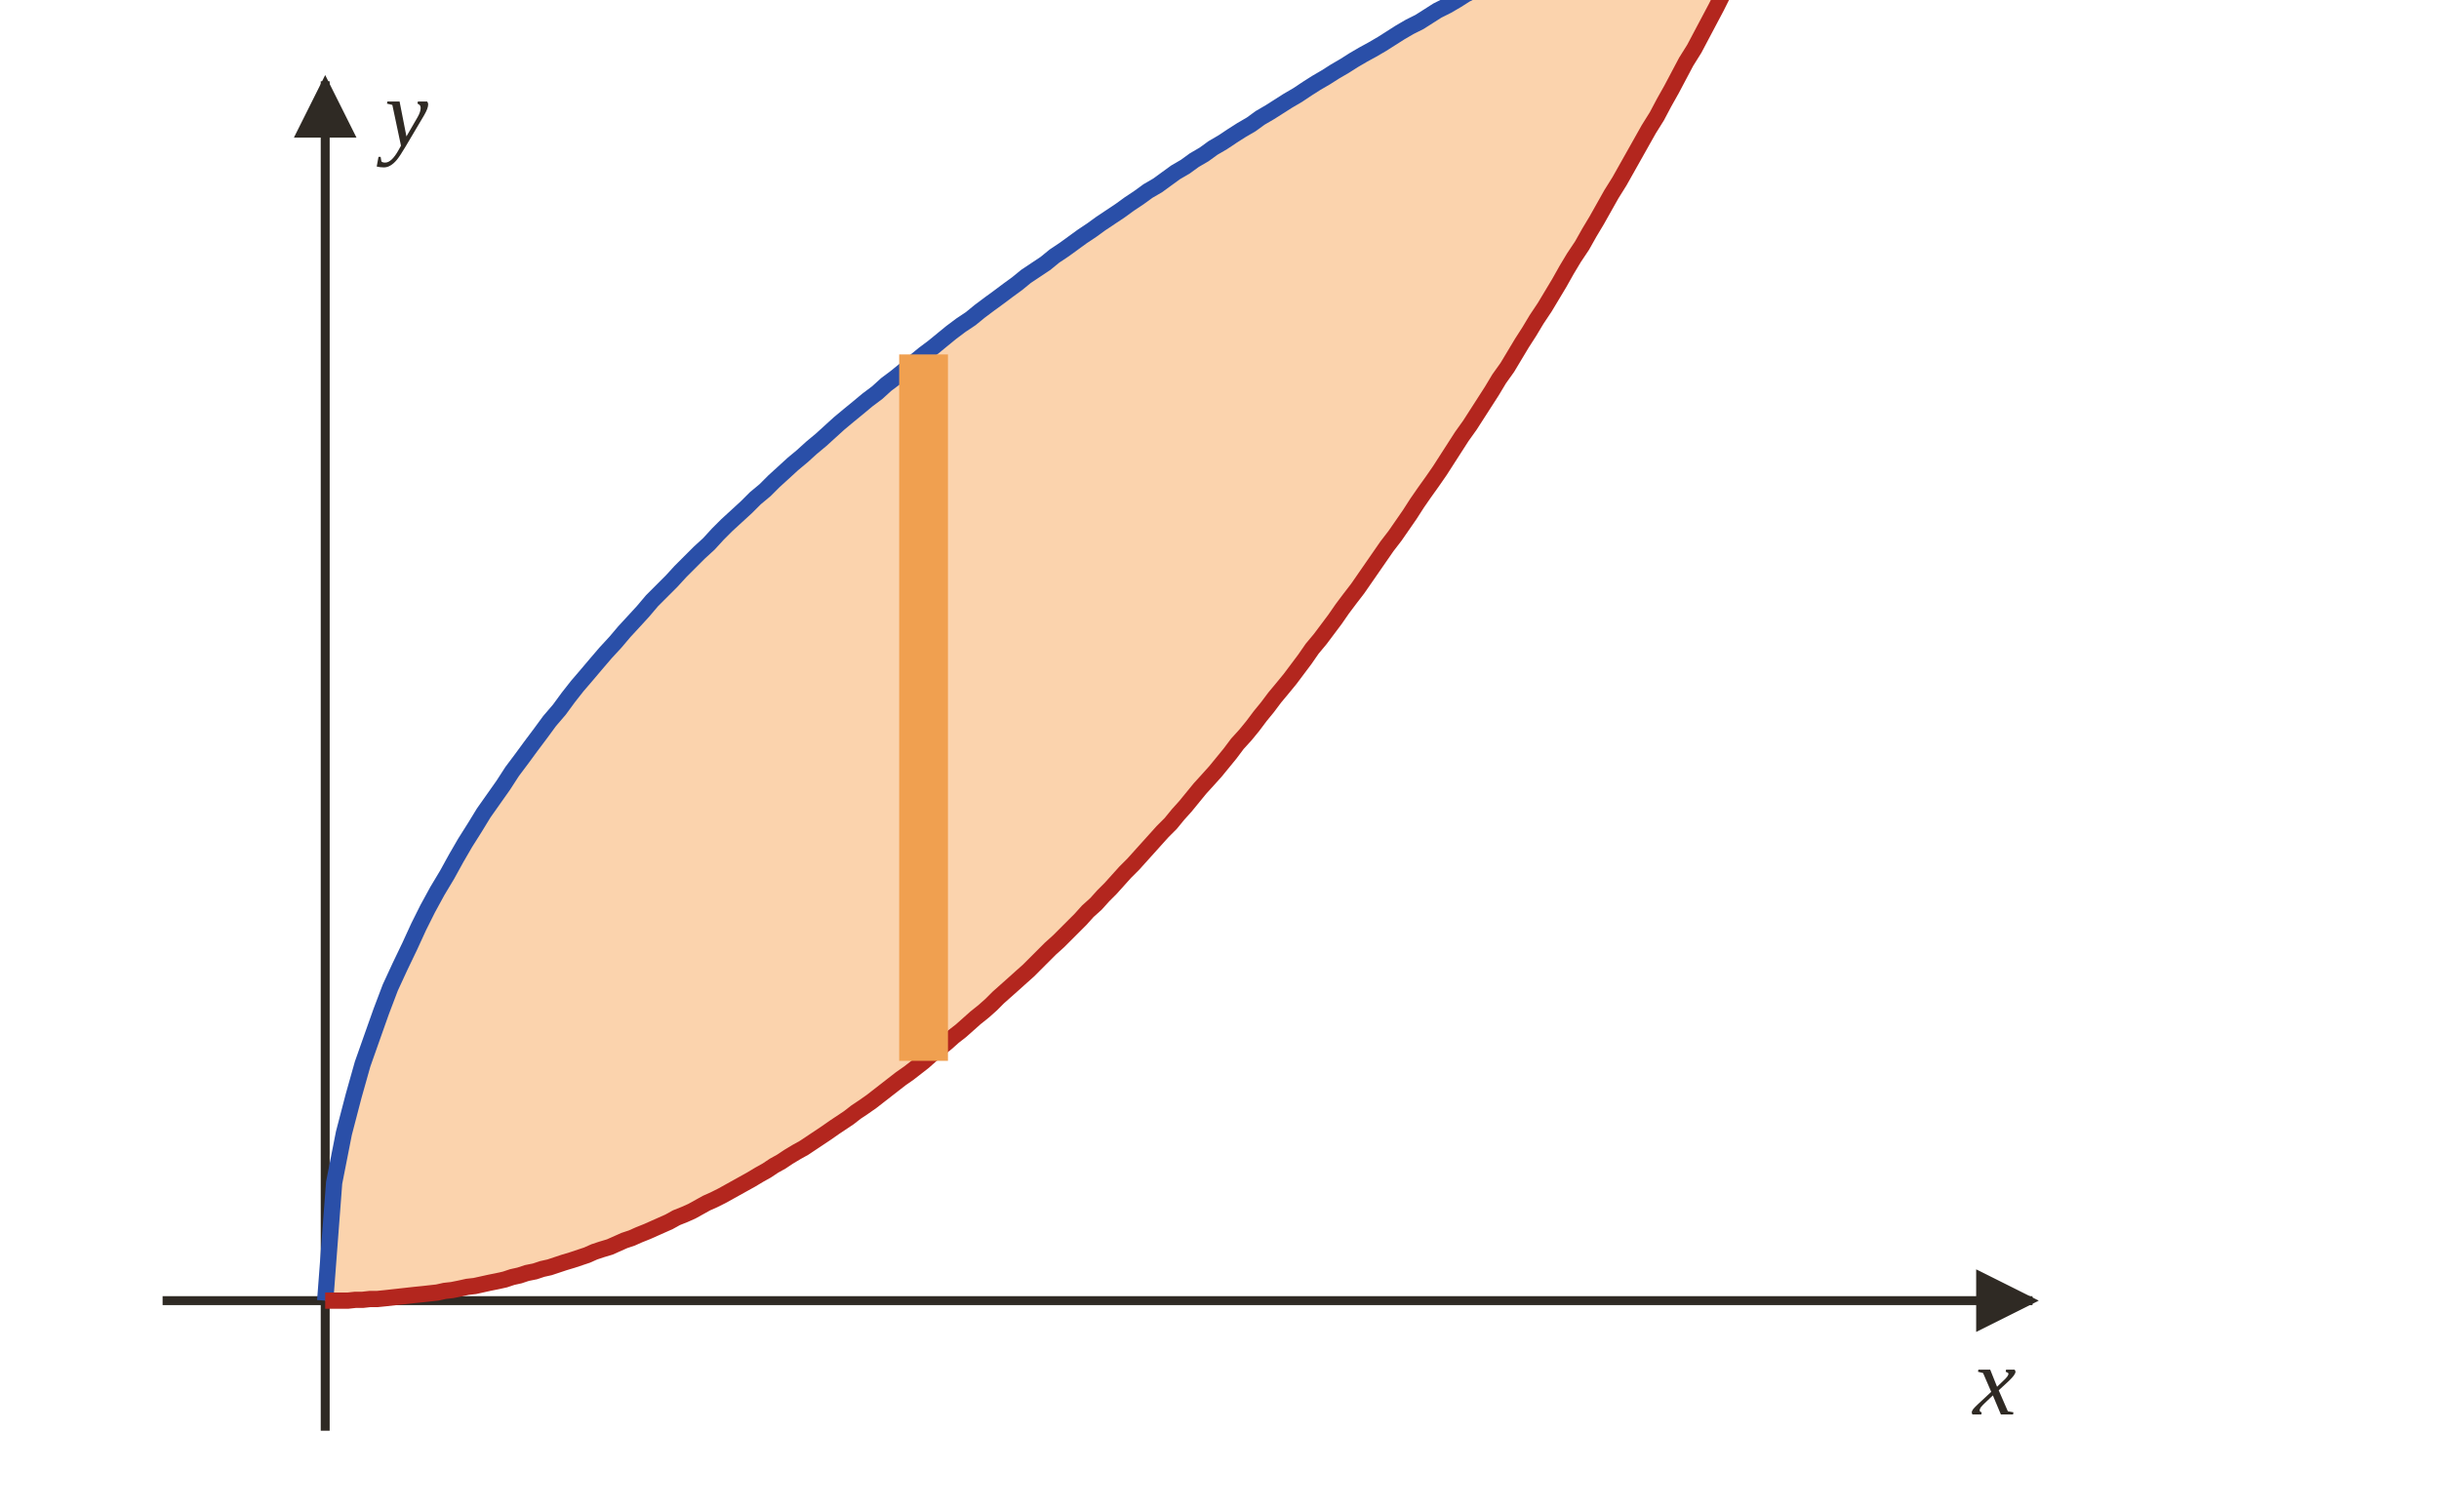
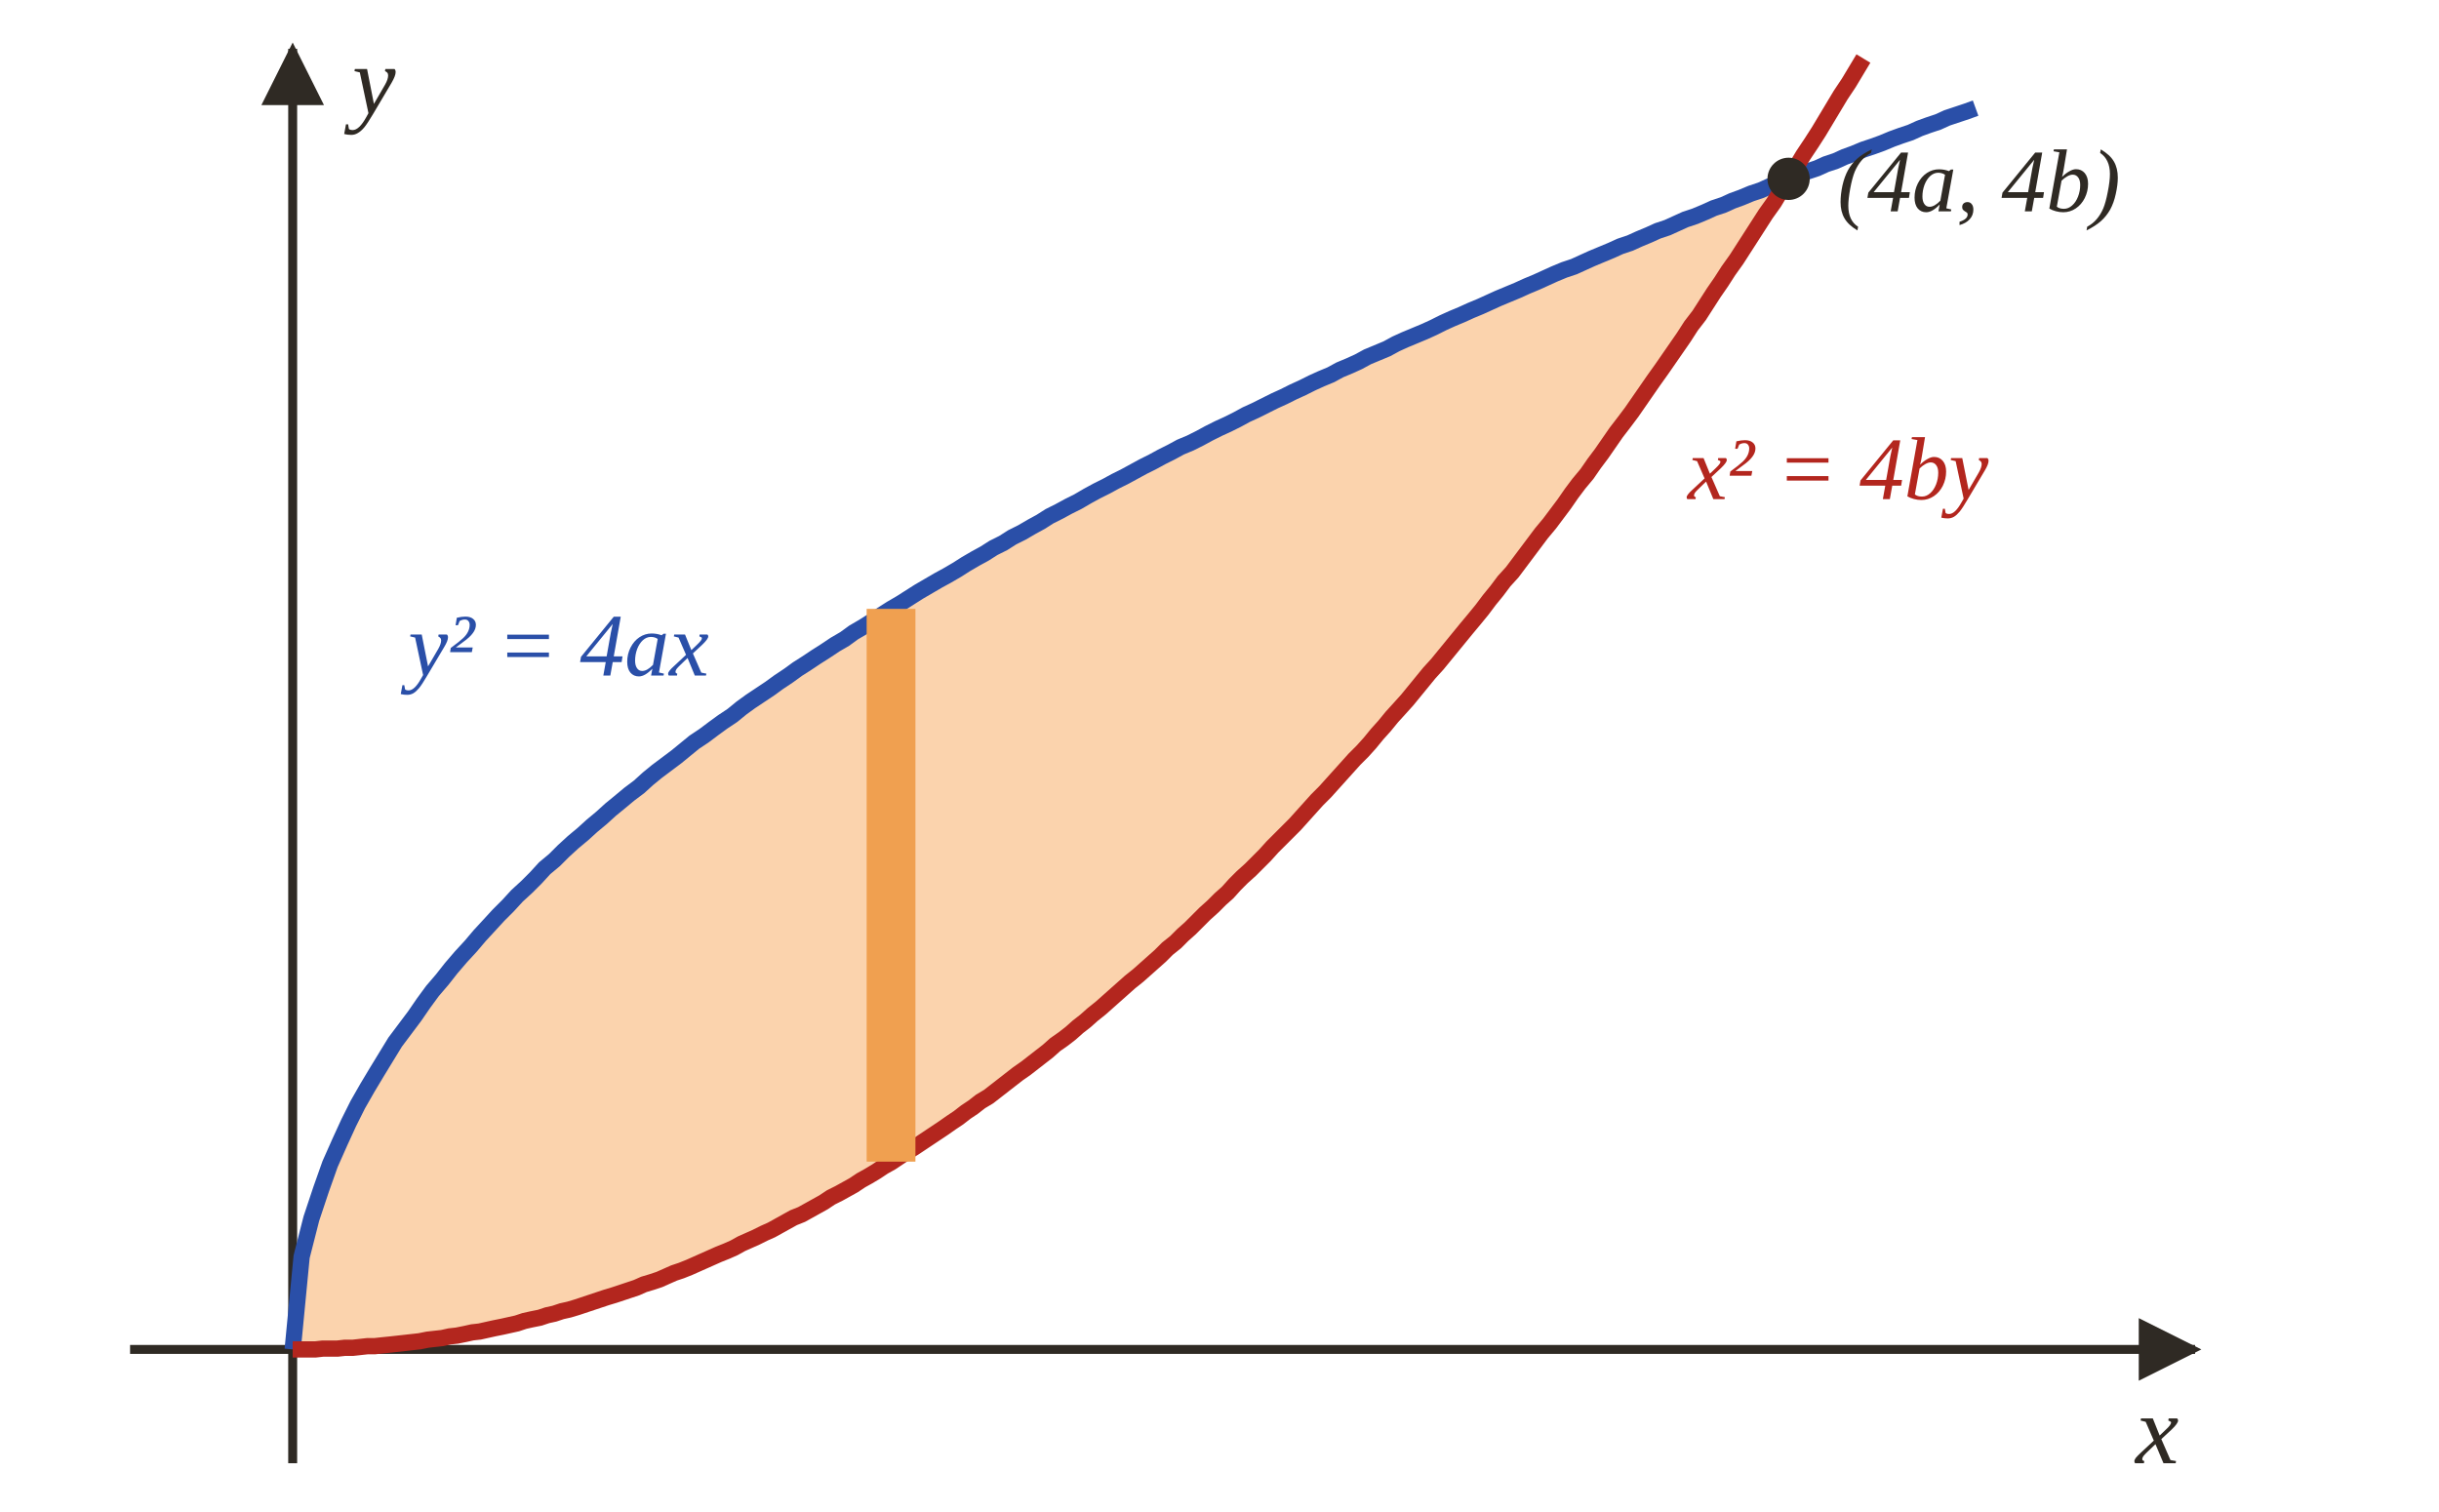
<svg xmlns="http://www.w3.org/2000/svg" viewBox="0 0 300 186" width="300" height="186" role="img">
  <rect width="300" height="186" fill="#ffffff" />
  <defs>
    <marker id="ax" viewBox="0 0 10 10" refX="9" refY="5" markerWidth="7" markerHeight="7" orient="auto">
      <path d="M0 0L10 5L0 10z" fill="#2f2a24" />
    </marker>
  </defs>
-   <line x1="20" y1="160" x2="250" y2="160" stroke="#2f2a24" stroke-width="1.1" marker-end="url(#ax)" />
-   <line x1="40" y1="176" x2="40" y2="10" stroke="#2f2a24" stroke-width="1.1" marker-end="url(#ax)" />
-   <text x="248.0" y="174.0" font-family="Georgia, &quot;Times New Roman&quot;, serif" font-size="12" text-anchor="end" fill="#2f2a24" font-style="italic">x</text>
-   <text x="50.0" y="18.0" font-family="Georgia, &quot;Times New Roman&quot;, serif" font-size="12" text-anchor="middle" fill="#2f2a24" font-style="italic">y</text>
-   <polygon points="40.0,160.0 40.9,147.0 41.8,141.6 42.8,137.5 43.7,134.0 44.6,130.9 45.5,128.1 46.4,125.6 47.4,123.2 48.3,121.0 49.2,118.9 50.1,116.8 51.0,114.9 52.0,113.1 52.9,111.3 53.8,109.6 54.7,108.0 55.6,106.4 56.6,104.8 57.5,103.3 58.4,101.8 59.3,100.4 60.2,99.0 61.2,97.6 62.1,96.3 63.0,94.9 63.9,93.7 64.8,92.4 65.8,91.2 66.7,89.9 67.6,88.7 68.5,87.6 69.4,86.4 70.4,85.3 71.3,84.1 72.2,83.0 73.1,81.9 74.0,80.9 75.0,79.8 75.9,78.7 76.8,77.7 77.7,76.7 78.6,75.7 79.6,74.7 80.5,73.7 81.4,72.7 82.3,71.8 83.2,70.8 84.2,69.9 85.1,68.9 86.0,68.0 86.9,67.1 87.8,66.2 88.8,65.3 89.7,64.4 90.6,63.5 91.5,62.6 92.4,61.8 93.4,60.9 94.3,60.1 95.2,59.2 96.1,58.4 97.0,57.6 98.0,56.7 98.9,55.9 99.8,55.1 100.7,54.3 101.6,53.5 102.6,52.7 103.5,51.9 104.4,51.1 105.3,50.4 106.2,49.6 107.2,48.8 108.1,48.1 109.0,47.3 109.9,46.6 110.8,45.8 111.8,45.1 112.7,44.4 113.6,43.6 114.5,42.9 115.4,42.2 116.4,41.5 117.3,40.8 118.2,40.0 119.1,39.3 120.0,38.6 121.0,37.9 121.9,37.3 122.8,36.6 123.7,35.9 124.6,35.2 125.6,34.5 126.5,33.9 127.4,33.2 128.3,32.5 129.2,31.9 130.2,31.2 131.1,30.5 132.0,29.9 132.9,29.2 133.8,28.6 134.8,28.0 135.7,27.3 136.6,26.7 137.5,26.0 138.4,25.4 139.4,24.8 140.3,24.2 141.2,23.5 142.1,22.9 143.0,22.3 144.0,21.7 144.9,21.1 145.8,20.5 146.7,19.9 147.6,19.3 148.6,18.7 149.5,18.1 150.4,17.5 151.3,16.9 152.2,16.3 153.2,15.7 154.1,15.1 155.0,14.5 155.9,14.0 156.8,13.4 157.8,12.8 158.7,12.2 159.6,11.7 160.5,11.1 161.4,10.5 162.4,10.0 163.3,9.4 164.2,8.8 165.1,8.3 166.0,7.7 167.0,7.2 167.9,6.6 168.8,6.1 169.7,5.5 170.6,5.0 171.6,4.4 172.5,3.9 173.4,3.3 174.3,2.8 175.2,2.3 176.2,1.7 177.1,1.2 178.0,0.7 178.9,0.1 179.8,-0.4 180.8,-0.9 181.7,-1.5 182.6,-2.0 183.5,-2.5 184.4,-3.0 185.4,-3.5 186.3,-4.1 187.2,-4.6 188.1,-5.1 189.0,-5.6 190.0,-6.1 190.9,-6.6 191.8,-7.1 192.7,-7.6 193.6,-8.1 194.6,-8.6 195.5,-9.1 196.4,-9.6 197.3,-10.1 198.2,-10.6 199.2,-11.1 200.1,-11.6 201.0,-12.1 201.9,-12.6 202.8,-13.1 203.8,-13.6 204.7,-14.1 205.6,-14.6 206.5,-15.0 207.4,-15.5 208.4,-16.0 209.3,-16.5 210.2,-17.0 211.1,-17.4 212.0,-17.9 213.0,-18.4 213.9,-18.9 214.8,-19.3 215.7,-19.8 216.6,-20.3 217.6,-20.8 218.5,-21.2 219.4,-21.7 220.3,-22.2 221.2,-22.6 222.2,-23.1 223.1,-23.5 224.0,-24.0 224.0,-24.0 223.1,-22.2 222.2,-20.3 221.2,-18.5 220.3,-16.7 219.4,-14.9 218.5,-13.1 217.6,-11.3 216.6,-9.6 215.7,-7.8 214.8,-6.1 213.9,-4.3 213.0,-2.6 212.0,-0.9 211.1,0.9 210.2,2.6 209.3,4.3 208.4,6.0 207.4,7.6 206.5,9.3 205.6,11.0 204.7,12.6 203.8,14.3 202.8,15.9 201.9,17.5 201.0,19.1 200.1,20.7 199.2,22.3 198.2,23.9 197.3,25.5 196.4,27.1 195.5,28.6 194.6,30.2 193.6,31.7 192.7,33.2 191.8,34.8 190.9,36.3 190.0,37.8 189.0,39.3 188.1,40.8 187.2,42.2 186.3,43.7 185.4,45.2 184.4,46.6 183.5,48.1 182.6,49.5 181.7,50.9 180.8,52.3 179.8,53.7 178.9,55.1 178.0,56.5 177.1,57.9 176.2,59.2 175.2,60.6 174.3,61.9 173.4,63.3 172.5,64.6 171.6,65.9 170.6,67.2 169.7,68.5 168.8,69.8 167.9,71.1 167.0,72.4 166.0,73.7 165.1,74.9 164.2,76.2 163.3,77.4 162.4,78.6 161.4,79.8 160.5,81.1 159.6,82.3 158.7,83.5 157.8,84.6 156.8,85.8 155.9,87.0 155.0,88.1 154.1,89.3 153.2,90.4 152.2,91.5 151.3,92.7 150.4,93.8 149.5,94.9 148.6,95.9 147.6,97.0 146.7,98.1 145.8,99.2 144.9,100.2 144.0,101.3 143.0,102.3 142.1,103.3 141.2,104.3 140.3,105.3 139.4,106.3 138.4,107.3 137.5,108.3 136.6,109.3 135.7,110.2 134.8,111.2 133.8,112.1 132.9,113.1 132.0,114.0 131.1,114.9 130.2,115.8 129.2,116.7 128.3,117.6 127.4,118.5 126.5,119.4 125.6,120.2 124.6,121.1 123.7,121.9 122.8,122.7 121.9,123.6 121.0,124.4 120.0,125.2 119.1,126.0 118.2,126.8 117.3,127.5 116.4,128.3 115.4,129.1 114.5,129.8 113.6,130.6 112.7,131.3 111.8,132.0 110.8,132.7 109.9,133.4 109.0,134.1 108.1,134.8 107.2,135.5 106.2,136.2 105.3,136.8 104.4,137.5 103.5,138.1 102.6,138.7 101.6,139.4 100.7,140.0 99.8,140.6 98.9,141.2 98.0,141.7 97.0,142.3 96.1,142.9 95.2,143.4 94.3,144.0 93.4,144.5 92.4,145.1 91.5,145.6 90.6,146.1 89.7,146.6 88.8,147.1 87.8,147.6 86.9,148.0 86.0,148.5 85.1,149.0 84.2,149.4 83.2,149.8 82.3,150.3 81.4,150.7 80.5,151.1 79.6,151.5 78.6,151.9 77.7,152.3 76.8,152.6 75.9,153.0 75.0,153.4 74.0,153.7 73.1,154.0 72.2,154.4 71.3,154.7 70.4,155.0 69.4,155.3 68.5,155.6 67.6,155.9 66.7,156.1 65.8,156.4 64.8,156.6 63.9,156.9 63.0,157.1 62.1,157.4 61.2,157.6 60.2,157.8 59.3,158.0 58.4,158.2 57.5,158.3 56.6,158.5 55.6,158.7 54.7,158.8 53.8,159.0 52.9,159.1 52.0,159.2 51.0,159.3 50.1,159.4 49.2,159.5 48.3,159.6 47.4,159.7 46.4,159.8 45.5,159.8 44.6,159.9 43.7,159.9 42.8,160.0 41.8,160.0 40.9,160.0 40.0,160.0" fill="#fbd3ad" stroke="none" />
-   <polyline points="40.0,160.0 41.1,145.5 42.3,139.4 43.5,134.8 44.6,130.9 45.8,127.5 46.9,124.4 48.0,121.5 49.2,118.9 50.4,116.4 51.5,114.0 52.6,111.8 53.8,109.6 55.0,107.6 56.1,105.6 57.2,103.7 58.4,101.8 59.5,100.0 60.7,98.3 61.9,96.6 63.0,94.9 64.2,93.3 65.3,91.8 66.5,90.2 67.6,88.7 68.8,87.3 69.9,85.8 71.0,84.4 72.2,83.0 73.3,81.7 74.5,80.3 75.7,79.0 76.8,77.7 78.0,76.4 79.1,75.2 80.2,73.9 81.4,72.7 82.6,71.5 83.7,70.3 84.8,69.2 86.0,68.0 87.2,66.9 88.3,65.7 89.4,64.6 90.6,63.5 91.8,62.4 92.9,61.3 94.1,60.3 95.2,59.2 96.3,58.2 97.5,57.1 98.7,56.1 99.8,55.1 101.0,54.1 102.1,53.1 103.2,52.1 104.4,51.1 105.5,50.2 106.7,49.2 107.9,48.3 109.0,47.3 110.2,46.4 111.3,45.5 112.5,44.5 113.6,43.6 114.8,42.7 115.9,41.8 117.0,40.9 118.2,40.0 119.4,39.2 120.5,38.3 121.7,37.4 122.8,36.6 124.0,35.7 125.1,34.9 126.2,34.0 127.4,33.2 128.6,32.4 129.7,31.5 130.9,30.7 132.0,29.9 133.1,29.1 134.3,28.3 135.4,27.5 136.6,26.7 137.8,25.9 138.9,25.1 140.1,24.3 141.2,23.5 142.4,22.8 143.5,22.0 144.6,21.2 145.8,20.5 146.9,19.7 148.1,19.0 149.2,18.2 150.4,17.5 151.6,16.7 152.7,16.0 153.9,15.3 155.0,14.5 156.2,13.8 157.3,13.1 158.4,12.4 159.6,11.7 160.8,10.9 161.9,10.2 163.1,9.5 164.2,8.8 165.4,8.1 166.5,7.4 167.7,6.7 168.8,6.1 170.0,5.4 171.1,4.7 172.2,4.0 173.4,3.3 174.6,2.7 175.7,2.0 176.8,1.3 178.0,0.7 179.2,-0.0 180.3,-0.7 181.5,-1.3 182.6,-2.0 183.8,-2.6 184.9,-3.3 186.1,-3.9 187.2,-4.6 188.3,-5.2 189.5,-5.9 190.7,-6.5 191.8,-7.1 193.0,-7.8 194.1,-8.4 195.2,-9.0 196.4,-9.6 197.6,-10.3 198.7,-10.9 199.8,-11.5 201.0,-12.1 202.2,-12.7 203.3,-13.3 204.5,-14.0 205.6,-14.6 206.8,-15.2 207.9,-15.8 209.1,-16.4 210.2,-17.0 211.3,-17.6 212.5,-18.2 213.7,-18.8 214.8,-19.3 216.0,-19.9 217.1,-20.5 218.2,-21.1 219.4,-21.7 220.6,-22.3 221.7,-22.8 222.8,-23.4 224.0,-24.0 225.2,-24.6 226.3,-25.1 227.5,-25.7 228.6,-26.3 229.8,-26.9 230.9,-27.4 232.0,-28.0 233.2,-28.5 234.4,-29.1 235.5,-29.7 236.7,-30.2 237.8,-30.8 239.0,-31.3 240.1,-31.9 241.2,-32.4 242.4,-33.0 243.5,-33.5 244.7,-34.1 245.9,-34.6 247.0,-35.2" fill="none" stroke="#2a4fa8" stroke-width="2" />
-   <polyline points="40.0,160.0 40.9,160.0 41.8,160.0 42.8,160.0 43.7,159.9 44.6,159.9 45.5,159.8 46.4,159.8 47.4,159.7 48.3,159.6 49.2,159.5 50.1,159.4 51.0,159.3 52.0,159.2 52.9,159.1 53.8,159.0 54.7,158.8 55.6,158.7 56.6,158.5 57.5,158.3 58.4,158.2 59.3,158.0 60.2,157.8 61.2,157.6 62.1,157.4 63.0,157.1 63.9,156.9 64.8,156.6 65.8,156.4 66.7,156.1 67.6,155.9 68.5,155.6 69.4,155.3 70.4,155.0 71.3,154.7 72.2,154.4 73.1,154.0 74.0,153.7 75.0,153.4 75.9,153.0 76.8,152.6 77.7,152.3 78.6,151.9 79.6,151.5 80.5,151.1 81.4,150.7 82.3,150.3 83.2,149.8 84.2,149.4 85.1,149.0 86.0,148.5 86.9,148.0 87.8,147.6 88.8,147.1 89.7,146.6 90.6,146.1 91.5,145.6 92.4,145.1 93.4,144.5 94.3,144.0 95.2,143.4 96.1,142.9 97.0,142.3 98.0,141.7 98.9,141.2 99.8,140.6 100.7,140.0 101.6,139.4 102.6,138.7 103.5,138.1 104.4,137.5 105.3,136.8 106.2,136.2 107.2,135.5 108.1,134.8 109.0,134.1 109.9,133.4 110.8,132.7 111.8,132.0 112.7,131.3 113.6,130.6 114.5,129.8 115.4,129.1 116.4,128.3 117.3,127.5 118.2,126.8 119.1,126.0 120.0,125.2 121.0,124.4 121.9,123.6 122.8,122.7 123.7,121.9 124.6,121.1 125.6,120.2 126.5,119.4 127.4,118.5 128.3,117.6 129.2,116.7 130.2,115.8 131.1,114.9 132.0,114.0 132.9,113.1 133.8,112.1 134.8,111.2 135.7,110.2 136.6,109.3 137.5,108.3 138.4,107.3 139.4,106.3 140.3,105.3 141.2,104.3 142.1,103.3 143.0,102.3 144.0,101.3 144.9,100.2 145.8,99.2 146.7,98.1 147.6,97.0 148.6,95.9 149.5,94.9 150.4,93.8 151.3,92.7 152.2,91.5 153.2,90.4 154.1,89.3 155.0,88.1 155.9,87.0 156.8,85.8 157.8,84.6 158.7,83.5 159.6,82.3 160.5,81.1 161.4,79.8 162.4,78.6 163.3,77.4 164.2,76.2 165.1,74.9 166.0,73.7 167.0,72.4 167.9,71.1 168.8,69.8 169.7,68.5 170.6,67.2 171.6,65.9 172.5,64.6 173.4,63.3 174.3,61.9 175.2,60.6 176.2,59.2 177.1,57.9 178.0,56.5 178.9,55.1 179.8,53.7 180.8,52.3 181.7,50.9 182.6,49.5 183.5,48.1 184.4,46.6 185.4,45.2 186.3,43.7 187.2,42.2 188.1,40.8 189.0,39.3 190.0,37.8 190.9,36.3 191.8,34.8 192.7,33.2 193.6,31.7 194.6,30.2 195.5,28.6 196.4,27.1 197.3,25.5 198.2,23.9 199.2,22.3 200.1,20.7 201.0,19.1 201.9,17.5 202.8,15.9 203.8,14.3 204.7,12.6 205.6,11.0 206.5,9.3 207.4,7.6 208.4,6.0 209.3,4.3 210.2,2.6 211.1,0.9 212.0,-0.9 213.0,-2.6 213.9,-4.3 214.8,-6.1 215.7,-7.8 216.6,-9.6 217.6,-11.3 218.5,-13.1 219.4,-14.9 220.3,-16.7 221.2,-18.5 222.2,-20.3 223.1,-22.2 224.0,-24.0 224.9,-25.8 225.8,-27.7 226.8,-29.6 227.7,-31.4 228.6,-33.3 229.5,-35.2 230.4,-37.1 231.4,-39.0 232.3,-40.9 233.2,-42.9 234.1,-44.8 235.0,-46.7 236.0,-48.7 236.9,-50.7 237.8,-52.6 238.7,-54.6 239.6,-56.6 240.6,-58.6 241.5,-60.6 242.4,-62.6 243.3,-64.7 244.2,-66.7 245.2,-68.8 246.1,-70.8 247.0,-72.9" fill="none" stroke="#b3261e" stroke-width="2" />
-   <rect x="110.6" y="43.6" width="6" height="86.9" fill="#f0a050" />
-   <text x="233.2" y="-29.2" font-family="Georgia, &quot;Times New Roman&quot;, serif" font-size="11" text-anchor="start" fill="#2a4fa8" font-style="italic">y² = 4ax</text>
-   <text x="237.8" y="-53.0" font-family="Georgia, &quot;Times New Roman&quot;, serif" font-size="11" text-anchor="start" fill="#b3261e" font-style="italic">x² = 4by</text>
+   <line x1="16" y1="166" x2="270" y2="166" stroke="#2f2a24" stroke-width="1.1" marker-end="url(#ax)" />
+   <line x1="36" y1="180" x2="36" y2="6" stroke="#2f2a24" stroke-width="1.1" marker-end="url(#ax)" />
+   <text x="268.0" y="180.0" font-family="Georgia, &quot;Times New Roman&quot;, serif" font-size="12" text-anchor="end" fill="#2f2a24" font-style="italic">x</text>
+   <text x="46.0" y="14.0" font-family="Georgia, &quot;Times New Roman&quot;, serif" font-size="12" text-anchor="middle" fill="#2f2a24" font-style="italic">y</text>
+   <polygon points="36.0,166.0 36.9,155.8 37.8,151.6 38.8,148.4 39.7,145.6 40.6,143.2 41.5,141.1 42.4,139.1 43.4,137.2 44.3,135.5 45.2,133.8 46.1,132.2 47.0,130.7 48.0,129.3 48.9,127.9 49.8,126.6 50.7,125.3 51.6,124.0 52.6,122.8 53.5,121.6 54.4,120.5 55.3,119.3 56.2,118.2 57.2,117.2 58.1,116.1 59.0,115.1 59.9,114.1 60.8,113.1 61.8,112.1 62.7,111.2 63.6,110.2 64.5,109.3 65.4,108.4 66.4,107.5 67.3,106.6 68.2,105.8 69.1,104.9 70.0,104.1 71.0,103.2 71.9,102.4 72.8,101.6 73.7,100.8 74.6,100.0 75.6,99.2 76.5,98.5 77.4,97.7 78.3,96.9 79.2,96.2 80.2,95.5 81.1,94.7 82.0,94.0 82.9,93.3 83.8,92.6 84.8,91.9 85.7,91.2 86.6,90.5 87.5,89.8 88.4,89.1 89.4,88.5 90.3,87.8 91.2,87.1 92.1,86.5 93.0,85.8 94.0,85.2 94.9,84.5 95.8,83.9 96.7,83.3 97.6,82.7 98.6,82.0 99.5,81.4 100.4,80.8 101.3,80.2 102.2,79.6 103.2,79.0 104.1,78.4 105.0,77.8 105.9,77.2 106.8,76.7 107.8,76.1 108.7,75.5 109.6,74.9 110.5,74.4 111.4,73.8 112.4,73.2 113.3,72.7 114.2,72.1 115.1,71.6 116.0,71.0 117.0,70.5 117.9,69.9 118.8,69.4 119.7,68.9 120.6,68.3 121.6,67.8 122.5,67.3 123.4,66.8 124.3,66.2 125.2,65.7 126.2,65.2 127.1,64.7 128.0,64.2 128.9,63.7 129.8,63.2 130.8,62.7 131.7,62.2 132.6,61.7 133.5,61.2 134.4,60.7 135.4,60.2 136.3,59.7 137.2,59.2 138.1,58.7 139.0,58.2 140.0,57.8 140.9,57.3 141.8,56.8 142.7,56.3 143.6,55.9 144.6,55.4 145.5,54.9 146.4,54.5 147.3,54.0 148.2,53.5 149.2,53.1 150.1,52.6 151.0,52.2 151.9,51.7 152.8,51.3 153.8,50.8 154.7,50.4 155.6,49.9 156.5,49.5 157.4,49.0 158.4,48.6 159.3,48.1 160.2,47.7 161.1,47.3 162.0,46.8 163.0,46.4 163.9,46.0 164.8,45.5 165.7,45.1 166.6,44.7 167.6,44.2 168.5,43.8 169.4,43.4 170.3,43.0 171.2,42.5 172.2,42.1 173.1,41.7 174.0,41.3 174.9,40.9 175.8,40.5 176.8,40.1 177.7,39.6 178.6,39.2 179.5,38.8 180.4,38.4 181.4,38.0 182.3,37.6 183.2,37.2 184.1,36.8 185.0,36.4 186.0,36.0 186.9,35.6 187.8,35.2 188.7,34.8 189.6,34.4 190.6,34.0 191.5,33.6 192.4,33.2 193.3,32.8 194.2,32.5 195.2,32.1 196.1,31.7 197.0,31.3 197.9,30.9 198.8,30.5 199.8,30.2 200.7,29.8 201.6,29.4 202.5,29.0 203.4,28.6 204.4,28.3 205.3,27.9 206.2,27.5 207.1,27.1 208.0,26.8 209.0,26.4 209.9,26.0 210.8,25.6 211.7,25.3 212.6,24.9 213.6,24.5 214.5,24.2 215.4,23.8 216.3,23.4 217.2,23.1 218.2,22.7 219.1,22.4 220.0,22.0 220.0,22.0 219.1,23.4 218.2,24.9 217.2,26.3 216.3,27.7 215.4,29.1 214.5,30.5 213.6,31.9 212.6,33.3 211.7,34.7 210.8,36.0 209.9,37.4 209.0,38.8 208.0,40.1 207.1,41.5 206.2,42.8 205.3,44.1 204.4,45.4 203.4,46.8 202.5,48.1 201.6,49.4 200.7,50.7 199.8,51.9 198.8,53.2 197.9,54.5 197.0,55.8 196.1,57.0 195.2,58.3 194.2,59.5 193.3,60.7 192.4,62.0 191.5,63.2 190.6,64.4 189.6,65.6 188.7,66.8 187.8,68.0 186.9,69.2 186.0,70.4 185.0,71.5 184.1,72.7 183.2,73.8 182.3,75.0 181.4,76.1 180.4,77.3 179.5,78.4 178.6,79.5 177.7,80.6 176.8,81.7 175.8,82.8 174.9,83.9 174.0,85.0 173.1,86.1 172.2,87.1 171.2,88.2 170.3,89.3 169.4,90.3 168.5,91.4 167.6,92.4 166.6,93.4 165.7,94.4 164.8,95.4 163.9,96.4 163.0,97.4 162.0,98.4 161.1,99.4 160.2,100.4 159.3,101.4 158.4,102.3 157.4,103.3 156.5,104.2 155.6,105.2 154.7,106.1 153.8,107.0 152.8,107.9 151.9,108.8 151.0,109.8 150.1,110.6 149.2,111.5 148.2,112.4 147.3,113.3 146.4,114.2 145.5,115.0 144.6,115.9 143.6,116.7 142.7,117.6 141.8,118.4 140.9,119.2 140.0,120.0 139.0,120.8 138.1,121.6 137.2,122.4 136.3,123.2 135.4,124.0 134.4,124.8 133.5,125.6 132.6,126.3 131.7,127.1 130.8,127.8 129.8,128.5 128.9,129.3 128.0,130.0 127.1,130.7 126.2,131.4 125.2,132.1 124.3,132.8 123.4,133.5 122.5,134.2 121.6,134.9 120.6,135.5 119.7,136.2 118.8,136.8 117.9,137.5 117.0,138.1 116.0,138.8 115.1,139.4 114.2,140.0 113.3,140.6 112.4,141.2 111.4,141.8 110.5,142.4 109.6,143.0 108.7,143.5 107.8,144.1 106.8,144.7 105.9,145.2 105.0,145.8 104.1,146.3 103.2,146.8 102.2,147.3 101.3,147.9 100.4,148.4 99.5,148.9 98.6,149.4 97.6,149.8 96.7,150.3 95.8,150.8 94.9,151.3 94.0,151.7 93.0,152.2 92.1,152.6 91.2,153.0 90.3,153.5 89.4,153.9 88.4,154.3 87.5,154.7 86.6,155.1 85.7,155.5 84.8,155.9 83.8,156.3 82.9,156.6 82.0,157.0 81.1,157.4 80.2,157.7 79.2,158.0 78.3,158.4 77.4,158.7 76.5,159.0 75.6,159.3 74.6,159.6 73.7,159.9 72.8,160.2 71.9,160.5 71.0,160.8 70.0,161.1 69.1,161.3 68.2,161.6 67.3,161.8 66.4,162.1 65.4,162.3 64.5,162.5 63.6,162.8 62.7,163.0 61.8,163.2 60.8,163.4 59.9,163.6 59.0,163.8 58.1,163.9 57.2,164.1 56.2,164.3 55.3,164.4 54.4,164.6 53.5,164.7 52.6,164.8 51.6,165.0 50.7,165.1 49.8,165.2 48.9,165.3 48.0,165.4 47.0,165.5 46.1,165.6 45.2,165.6 44.3,165.7 43.4,165.8 42.4,165.8 41.5,165.9 40.6,165.9 39.7,165.9 38.8,166.0 37.8,166.0 36.9,166.0 36.0,166.0" fill="#fbd3ad" stroke="none" />
+   <polyline points="36.0,166.0 37.1,154.6 38.3,149.9 39.5,146.3 40.6,143.2 41.8,140.5 42.9,138.1 44.0,135.9 45.2,133.8 46.4,131.8 47.5,130.0 48.6,128.2 49.8,126.6 51.0,125.0 52.1,123.4 53.2,121.9 54.4,120.5 55.5,119.1 56.7,117.7 57.9,116.4 59.0,115.1 60.2,113.8 61.3,112.6 62.5,111.4 63.6,110.2 64.8,109.1 65.9,108.0 67.0,106.8 68.2,105.8 69.3,104.7 70.5,103.6 71.7,102.6 72.8,101.6 74.0,100.6 75.1,99.6 76.2,98.7 77.4,97.7 78.6,96.8 79.7,95.8 80.8,94.9 82.0,94.0 83.2,93.1 84.3,92.2 85.4,91.3 86.6,90.5 87.8,89.6 88.9,88.8 90.1,88.0 91.2,87.1 92.3,86.3 93.5,85.5 94.7,84.7 95.8,83.9 97.0,83.1 98.1,82.3 99.2,81.6 100.4,80.8 101.5,80.1 102.7,79.3 103.9,78.6 105.0,77.8 106.2,77.1 107.3,76.4 108.5,75.6 109.6,74.9 110.8,74.2 111.9,73.5 113.0,72.8 114.2,72.1 115.4,71.4 116.5,70.8 117.7,70.1 118.8,69.4 120.0,68.7 121.1,68.1 122.2,67.4 123.4,66.8 124.5,66.1 125.7,65.5 126.9,64.8 128.0,64.2 129.1,63.5 130.3,62.9 131.4,62.3 132.6,61.7 133.8,61.0 134.9,60.4 136.1,59.8 137.2,59.2 138.4,58.6 139.5,58.0 140.6,57.4 141.8,56.8 142.9,56.2 144.1,55.6 145.2,55.0 146.4,54.5 147.6,53.9 148.7,53.3 149.9,52.7 151.0,52.2 152.2,51.6 153.3,51.0 154.4,50.5 155.6,49.9 156.8,49.3 157.9,48.8 159.1,48.2 160.2,47.7 161.4,47.1 162.5,46.6 163.7,46.1 164.8,45.5 166.0,45.0 167.1,44.5 168.2,43.9 169.4,43.4 170.6,42.9 171.7,42.3 172.8,41.8 174.0,41.3 175.2,40.8 176.3,40.3 177.5,39.7 178.6,39.2 179.8,38.7 180.9,38.2 182.1,37.7 183.2,37.2 184.3,36.7 185.5,36.2 186.7,35.7 187.8,35.2 189.0,34.7 190.1,34.2 191.2,33.7 192.4,33.2 193.6,32.8 194.7,32.3 195.8,31.8 197.0,31.3 198.2,30.8 199.3,30.3 200.5,29.9 201.6,29.4 202.8,28.9 203.9,28.4 205.1,28.0 206.2,27.5 207.3,27.0 208.5,26.6 209.7,26.1 210.8,25.6 212.0,25.2 213.1,24.7 214.2,24.3 215.4,23.8 216.6,23.4 217.7,22.9 218.8,22.5 220.0,22.0 221.2,21.6 222.3,21.1 223.5,20.7 224.6,20.2 225.8,19.8 226.9,19.3 228.0,18.9 229.2,18.4 230.4,18.0 231.5,17.6 232.7,17.1 233.8,16.7 235.0,16.3 236.1,15.8 237.2,15.4 238.4,15.0 239.5,14.5 240.7,14.1 241.9,13.7 243.0,13.3" fill="none" stroke="#2a4fa8" stroke-width="2" />
+   <polyline points="36.0,166.0 36.9,166.0 37.8,166.0 38.8,166.0 39.7,165.9 40.6,165.9 41.5,165.9 42.4,165.8 43.4,165.8 44.3,165.7 45.2,165.6 46.1,165.6 47.0,165.5 48.0,165.4 48.9,165.3 49.8,165.2 50.7,165.1 51.6,165.0 52.6,164.8 53.5,164.7 54.4,164.6 55.3,164.4 56.2,164.3 57.2,164.1 58.1,163.9 59.0,163.8 59.9,163.6 60.8,163.4 61.8,163.2 62.7,163.0 63.6,162.8 64.5,162.5 65.4,162.3 66.4,162.1 67.3,161.8 68.2,161.6 69.1,161.3 70.0,161.1 71.0,160.8 71.9,160.5 72.8,160.2 73.7,159.9 74.6,159.6 75.6,159.3 76.5,159.0 77.4,158.7 78.3,158.4 79.2,158.0 80.2,157.7 81.1,157.4 82.0,157.0 82.9,156.6 83.8,156.3 84.8,155.9 85.7,155.5 86.6,155.1 87.5,154.7 88.4,154.3 89.4,153.9 90.3,153.5 91.2,153.0 92.1,152.6 93.0,152.2 94.0,151.7 94.9,151.3 95.8,150.8 96.7,150.3 97.6,149.8 98.6,149.4 99.5,148.9 100.4,148.4 101.3,147.9 102.2,147.3 103.2,146.8 104.1,146.3 105.0,145.8 105.9,145.2 106.8,144.7 107.8,144.1 108.7,143.5 109.6,143.0 110.5,142.4 111.4,141.8 112.4,141.2 113.3,140.6 114.2,140.0 115.1,139.4 116.0,138.8 117.0,138.1 117.9,137.5 118.8,136.8 119.7,136.2 120.6,135.5 121.6,134.9 122.5,134.2 123.4,133.5 124.3,132.8 125.2,132.1 126.2,131.4 127.1,130.7 128.0,130.0 128.9,129.3 129.8,128.5 130.8,127.8 131.7,127.1 132.6,126.3 133.5,125.6 134.4,124.8 135.4,124.0 136.3,123.2 137.2,122.4 138.1,121.6 139.0,120.8 140.0,120.0 140.9,119.2 141.8,118.4 142.7,117.6 143.6,116.7 144.6,115.9 145.5,115.0 146.4,114.2 147.3,113.3 148.2,112.4 149.2,111.5 150.1,110.6 151.0,109.8 151.9,108.8 152.8,107.9 153.8,107.0 154.7,106.1 155.6,105.2 156.5,104.2 157.4,103.3 158.4,102.3 159.3,101.4 160.2,100.4 161.1,99.4 162.0,98.4 163.0,97.4 163.9,96.4 164.8,95.4 165.7,94.4 166.6,93.4 167.6,92.4 168.5,91.4 169.4,90.3 170.3,89.3 171.2,88.2 172.2,87.1 173.1,86.1 174.0,85.0 174.9,83.9 175.8,82.8 176.8,81.7 177.7,80.6 178.6,79.5 179.5,78.4 180.4,77.3 181.4,76.1 182.3,75.0 183.2,73.8 184.1,72.7 185.0,71.5 186.0,70.4 186.9,69.2 187.8,68.0 188.7,66.8 189.6,65.6 190.6,64.4 191.5,63.2 192.4,62.0 193.3,60.7 194.2,59.5 195.2,58.3 196.1,57.0 197.0,55.8 197.9,54.5 198.8,53.2 199.8,51.9 200.7,50.7 201.6,49.4 202.5,48.1 203.4,46.8 204.4,45.4 205.3,44.1 206.2,42.8 207.1,41.5 208.0,40.1 209.0,38.8 209.9,37.4 210.8,36.0 211.7,34.7 212.6,33.3 213.6,31.9 214.5,30.5 215.4,29.1 216.3,27.7 217.2,26.3 218.2,24.9 219.1,23.4 220.0,22.0 220.9,20.6 221.8,19.1 222.8,17.6 223.7,16.2 224.6,14.7 225.5,13.2 226.4,11.7 227.4,10.2 228.3,8.7 229.2,7.2" fill="none" stroke="#b3261e" stroke-width="2" />
+   <rect x="106.6" y="74.9" width="6" height="68.0" fill="#f0a050" />
+   <circle cx="220.0" cy="22.0" r="2.6" fill="#2f2a24" />
+   <text x="226.0" y="26.0" font-family="Georgia, &quot;Times New Roman&quot;, serif" font-size="11" text-anchor="start" fill="#2f2a24" font-style="italic">(4a, 4b)</text>
+   <text x="87.2" y="83.1" font-family="Georgia, &quot;Times New Roman&quot;, serif" font-size="11" text-anchor="end" fill="#2a4fa8" font-style="italic">y² = 4ax</text>
+   <text x="207.6" y="61.4" font-family="Georgia, &quot;Times New Roman&quot;, serif" font-size="11" text-anchor="start" fill="#b3261e" font-style="italic">x² = 4by</text>
</svg>
